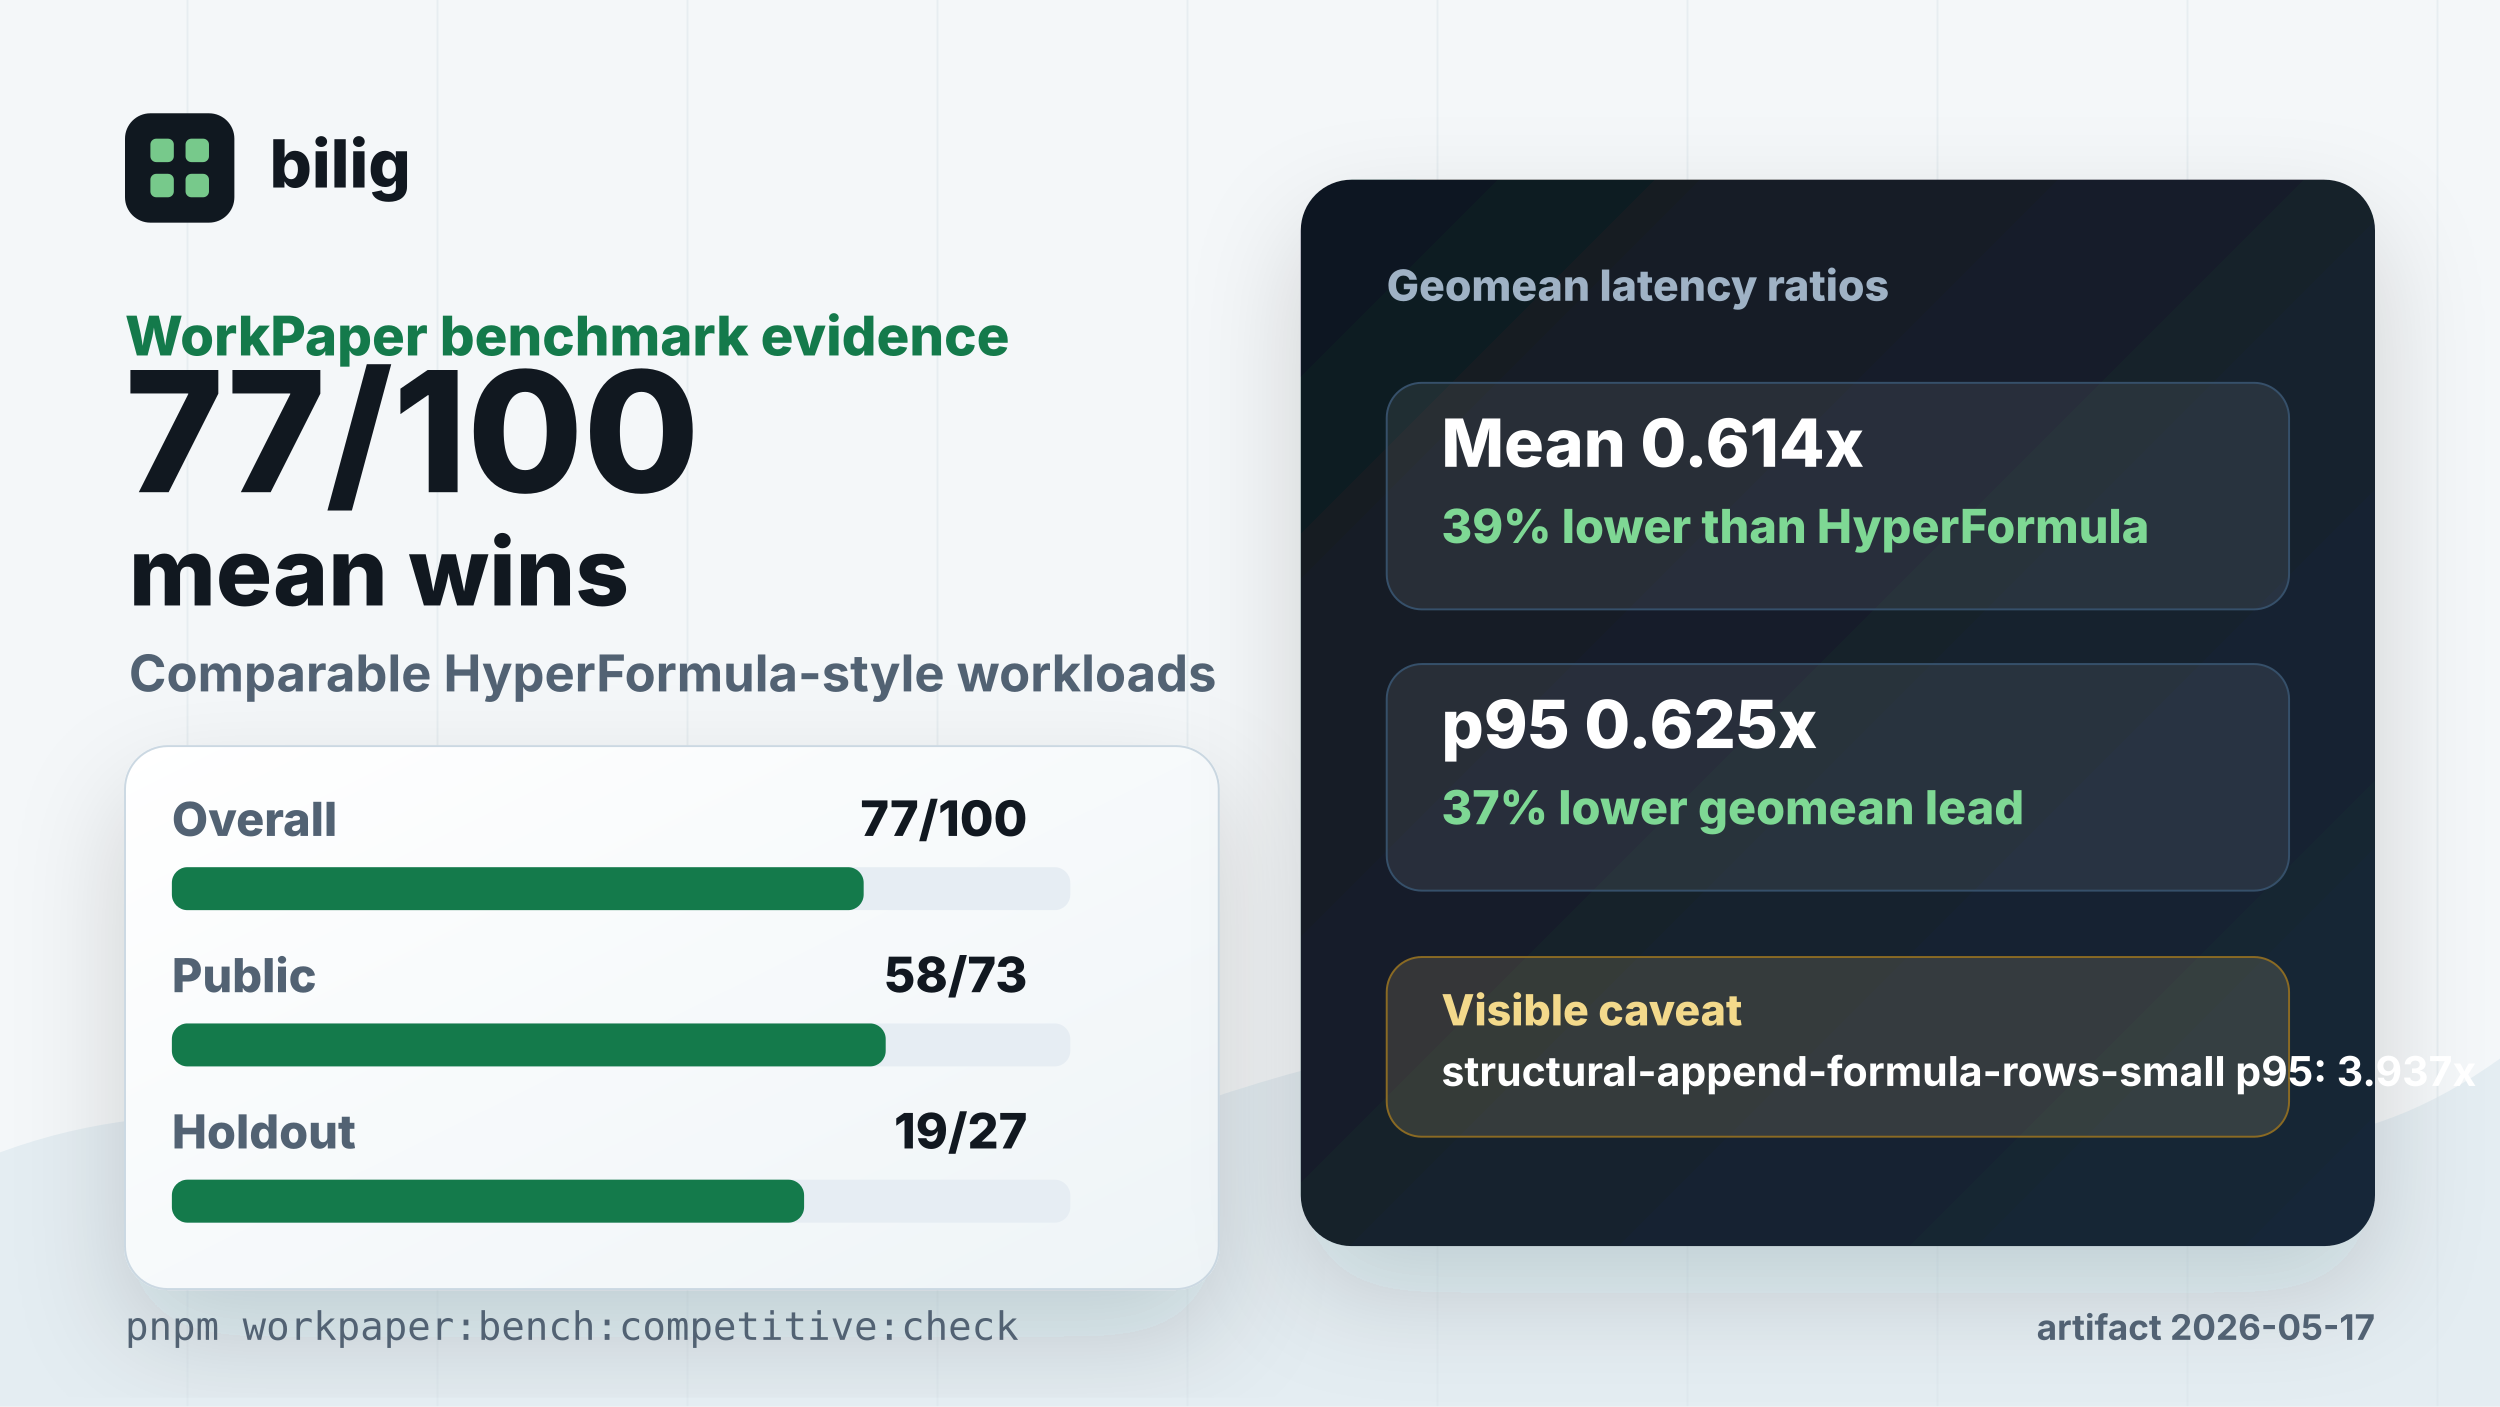
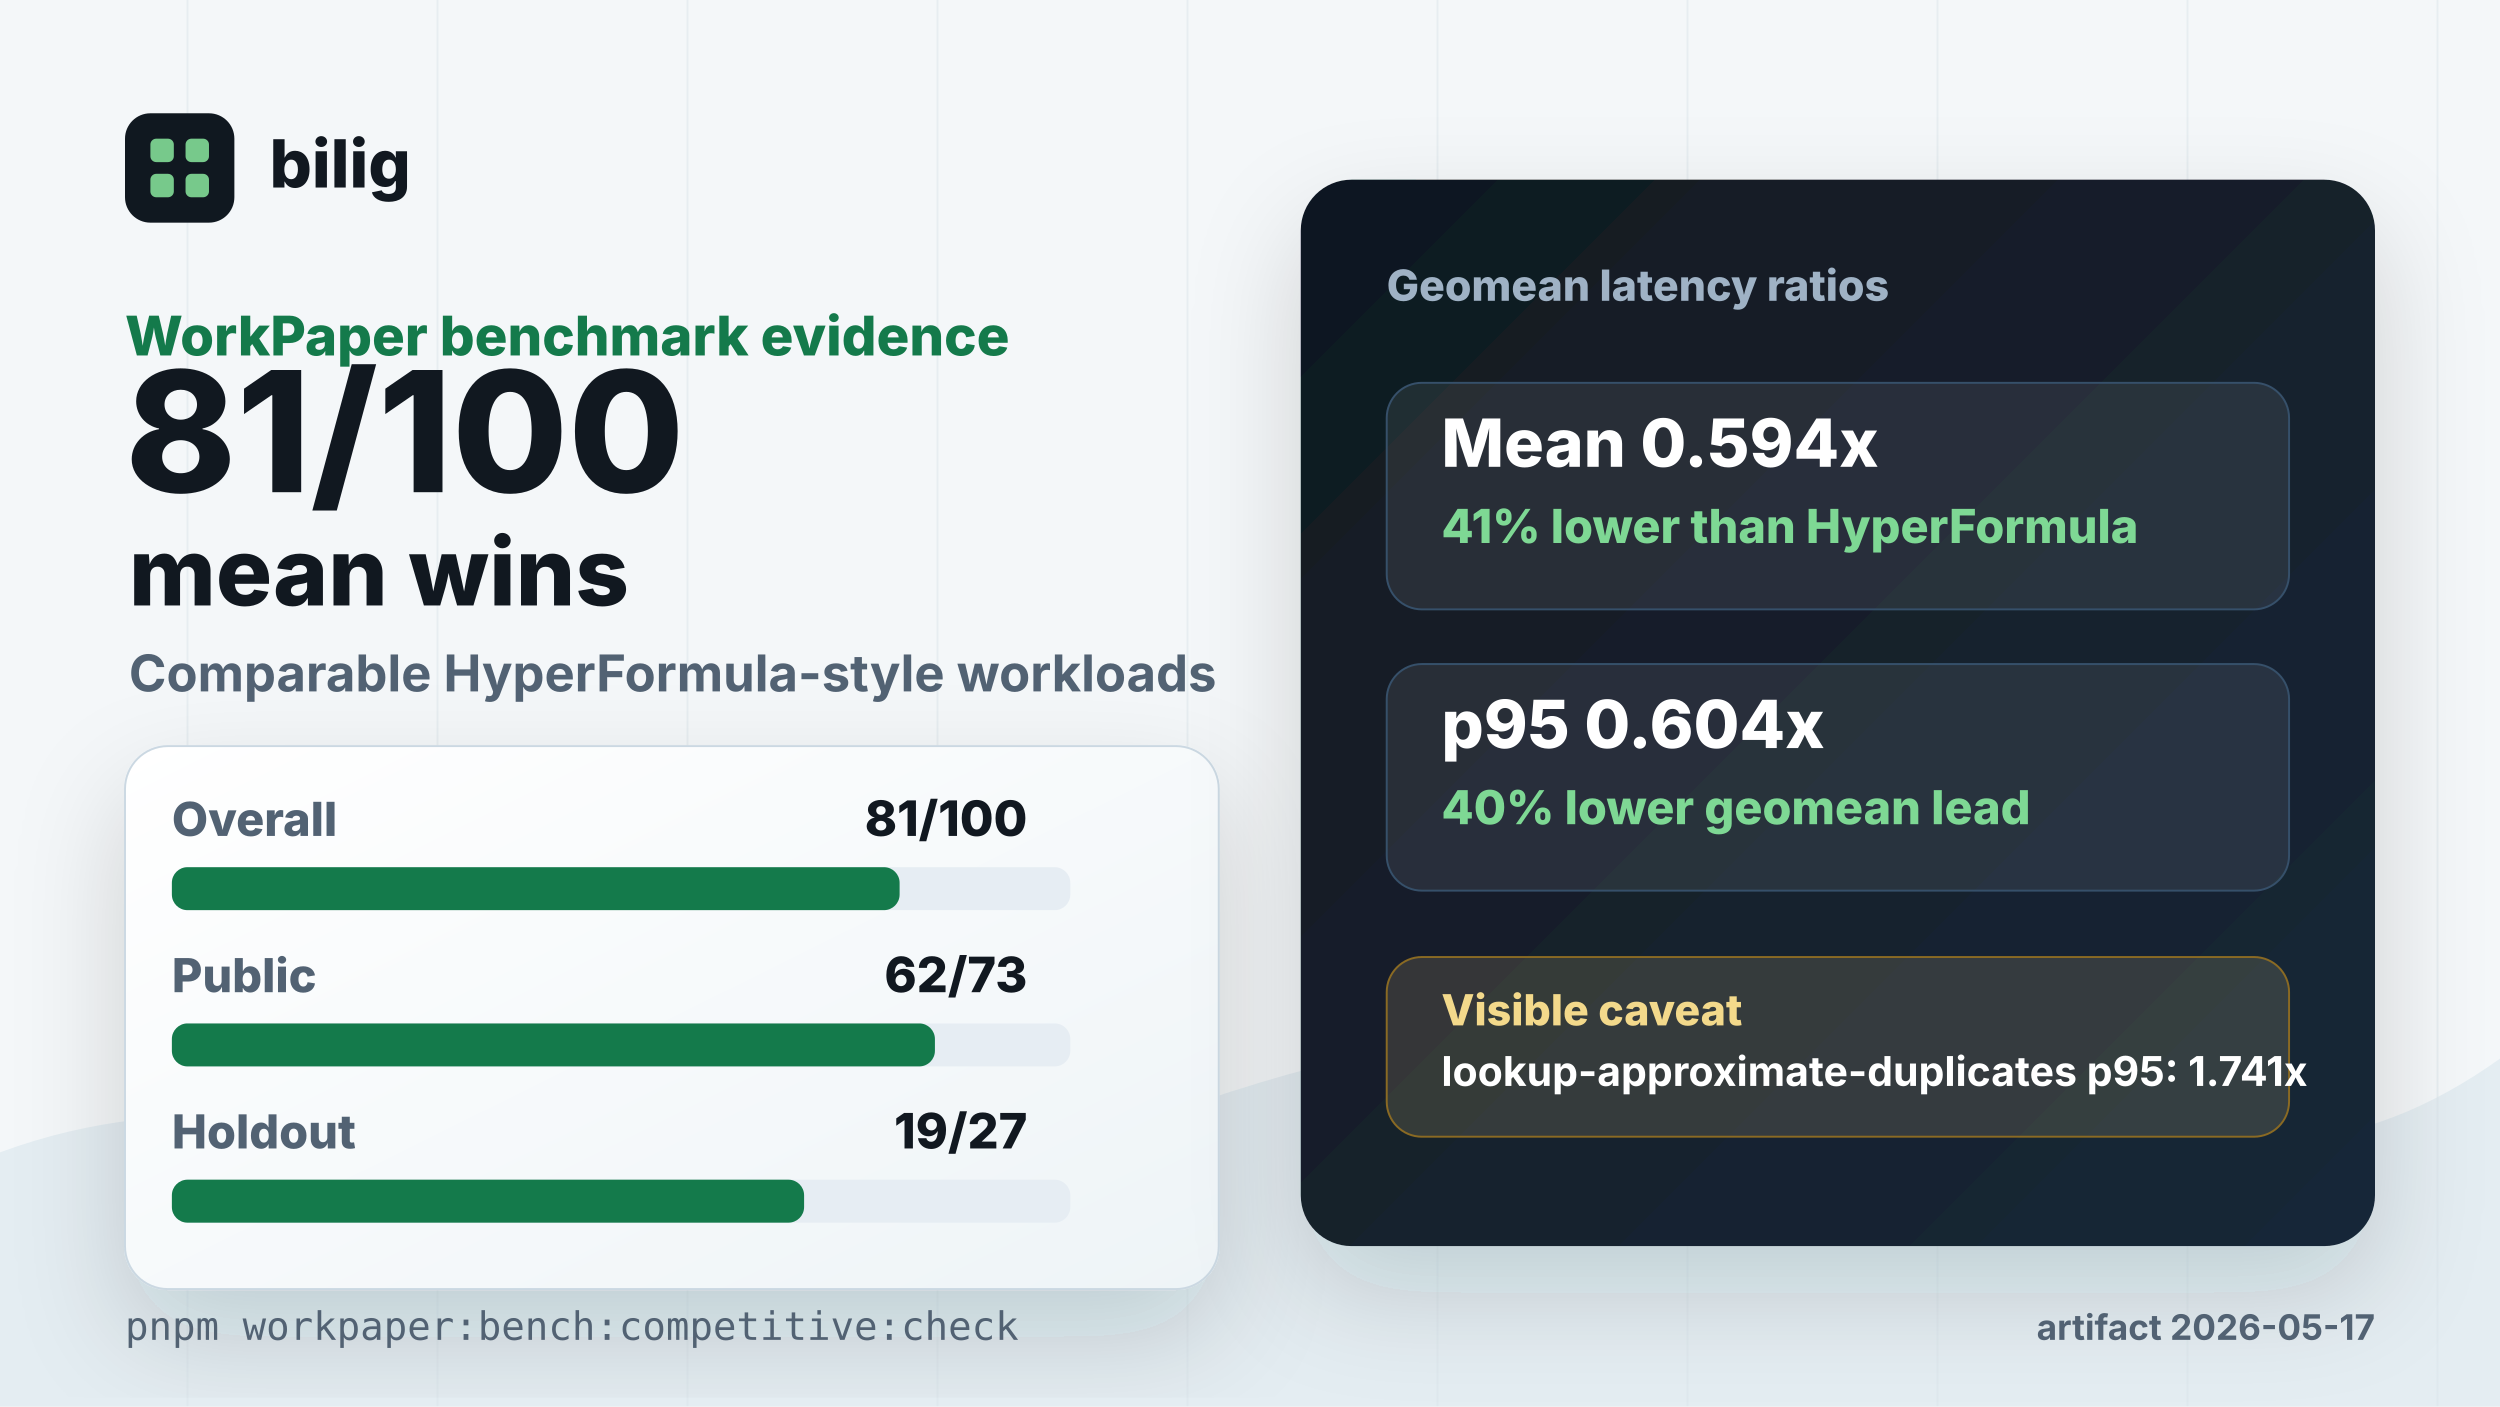
<svg xmlns="http://www.w3.org/2000/svg" width="1280" height="720" viewBox="0 0 1280 720">
  <defs>
    <linearGradient id="panel" x1="0" x2="1" y1="0" y2="1">
      <stop offset="0" stop-color="#ffffff" />
      <stop offset="1" stop-color="#eef4f7" />
    </linearGradient>
    <linearGradient id="dark" x1="0" x2="1" y1="0" y2="1">
      <stop offset="0" stop-color="#101820" />
      <stop offset="1" stop-color="#192838" />
    </linearGradient>
    <filter id="shadow" x="-20%" y="-20%" width="140%" height="140%">
      <feDropShadow dx="0" dy="24" stdDeviation="28" flood-color="#102033" flood-opacity="0.16" />
    </filter>
  </defs>
  <rect width="1280" height="720" fill="#f4f7f9" />
  <path d="M0 590 C190 520 340 674 520 600 C700 526 814 502 1000 560 C1135 602 1210 592 1280 542 L1280 720 L0 720 Z" fill="#e4edf2" />
  <g opacity="0.5" stroke="#d9e3ea" stroke-width="1">
    <path d="M96 0 V720" />
    <path d="M224 0 V720" />
    <path d="M352 0 V720" />
    <path d="M480 0 V720" />
    <path d="M608 0 V720" />
    <path d="M736 0 V720" />
    <path d="M864 0 V720" />
    <path d="M992 0 V720" />
    <path d="M1120 0 V720" />
    <path d="M1248 0 V720" />
  </g>
  <g transform="translate(64 58)">
    <rect x="0" y="0" width="56" height="56" rx="13" fill="#101820" />
    <rect x="13" y="13" width="12" height="12" rx="3" fill="#77c98b" />
    <rect x="31" y="13" width="12" height="12" rx="3" fill="#77c98b" />
    <rect x="13" y="31" width="12" height="12" rx="3" fill="#77c98b" />
    <rect x="31" y="31" width="12" height="12" rx="3" fill="#77c98b" />
    <text x="74" y="38" fill="#111820" font-family="Inter, Arial, Helvetica, sans-serif" font-size="34" font-weight="820">bilig</text>
  </g>
  <text x="64" y="182" fill="#147a4b" font-family="Inter, Arial, Helvetica, sans-serif" font-size="28" font-weight="820">WorkPaper benchmark evidence</text>
-   <text x="64" y="252" fill="#111820" font-family="Inter, Arial, Helvetica, sans-serif" font-size="86" font-weight="830" letter-spacing="0">77/100</text>
+   <text x="64" y="252" fill="#111820" font-family="Inter, Arial, Helvetica, sans-serif" font-size="86" font-weight="830" letter-spacing="0">81/100</text>
  <text x="66" y="310" fill="#111820" font-family="Inter, Arial, Helvetica, sans-serif" font-size="48" font-weight="800" letter-spacing="0">mean wins</text>
  <text x="66" y="354" fill="#526273" font-family="Inter, Arial, Helvetica, sans-serif" font-size="26" font-weight="650">Comparable HyperFormula-style workloads</text>
  <g filter="url(#shadow)">
    <rect x="64" y="382" width="560" height="278" rx="22" fill="url(#panel)" stroke="#cbd8e2" />
  </g>
  <g transform="translate(88 428)">
    <text x="0" y="0" fill="#526273" font-family="Inter, Arial, Helvetica, sans-serif" font-size="24" font-weight="760">Overall</text>
-     <text x="438" y="0" text-anchor="end" fill="#111820" font-family="Inter, Arial, Helvetica, sans-serif" font-size="25" font-weight="820">77/100</text>
+     <text x="438" y="0" text-anchor="end" fill="#111820" font-family="Inter, Arial, Helvetica, sans-serif" font-size="25" font-weight="820">81/100</text>
    <rect x="0" y="16" width="460" height="22" rx="8" fill="#e6edf3" />
-     <rect x="0" y="16" width="354.20" height="22" rx="8" fill="#147a4b" />
+     <rect x="0" y="16" width="372.60" height="22" rx="8" fill="#147a4b" />
  </g>
  <g transform="translate(88 508)">
    <text x="0" y="0" fill="#526273" font-family="Inter, Arial, Helvetica, sans-serif" font-size="24" font-weight="760">Public</text>
-     <text x="438" y="0" text-anchor="end" fill="#111820" font-family="Inter, Arial, Helvetica, sans-serif" font-size="25" font-weight="820">58/73</text>
+     <text x="438" y="0" text-anchor="end" fill="#111820" font-family="Inter, Arial, Helvetica, sans-serif" font-size="25" font-weight="820">62/73</text>
    <rect x="0" y="16" width="460" height="22" rx="8" fill="#e6edf3" />
-     <rect x="0" y="16" width="365.48" height="22" rx="8" fill="#147a4b" />
+     <rect x="0" y="16" width="390.68" height="22" rx="8" fill="#147a4b" />
  </g>
  <g transform="translate(88 588)">
    <text x="0" y="0" fill="#526273" font-family="Inter, Arial, Helvetica, sans-serif" font-size="24" font-weight="760">Holdout</text>
    <text x="438" y="0" text-anchor="end" fill="#111820" font-family="Inter, Arial, Helvetica, sans-serif" font-size="25" font-weight="820">19/27</text>
    <rect x="0" y="16" width="460" height="22" rx="8" fill="#e6edf3" />
    <rect x="0" y="16" width="323.70" height="22" rx="8" fill="#147a4b" />
  </g>
  <g filter="url(#shadow)">
    <rect x="666" y="92" width="550" height="546" rx="26" fill="url(#dark)" />
  </g>
  <text x="710" y="154" fill="#9fb2c5" font-family="Inter, Arial, Helvetica, sans-serif" font-size="22" font-weight="760">Geomean latency ratios</text>
  <g transform="translate(710 196)">
    <rect x="0" y="0" width="462" height="116" rx="18" fill="#ffffff" fill-opacity="0.08" stroke="#36506a" />
-     <text x="28" y="43" fill="#ffffff" font-family="Inter, Arial, Helvetica, sans-serif" font-size="34" font-weight="840">Mean 0.614x</text>
-     <text x="28" y="82" fill="#7ed894" font-family="Inter, Arial, Helvetica, sans-serif" font-size="24" font-weight="780">39% lower than HyperFormula</text>
+     <text x="28" y="43" fill="#ffffff" font-family="Inter, Arial, Helvetica, sans-serif" font-size="34" font-weight="840">Mean 0.594x</text>
+     <text x="28" y="82" fill="#7ed894" font-family="Inter, Arial, Helvetica, sans-serif" font-size="24" font-weight="780">41% lower than HyperFormula</text>
  </g>
  <g transform="translate(710 340)">
    <rect x="0" y="0" width="462" height="116" rx="18" fill="#ffffff" fill-opacity="0.08" stroke="#36506a" />
-     <text x="28" y="43" fill="#ffffff" font-family="Inter, Arial, Helvetica, sans-serif" font-size="34" font-weight="840">p95 0.625x</text>
-     <text x="28" y="82" fill="#7ed894" font-family="Inter, Arial, Helvetica, sans-serif" font-size="24" font-weight="780">37% lower geomean lead</text>
+     <text x="28" y="43" fill="#ffffff" font-family="Inter, Arial, Helvetica, sans-serif" font-size="34" font-weight="840">p95 0.604x</text>
+     <text x="28" y="82" fill="#7ed894" font-family="Inter, Arial, Helvetica, sans-serif" font-size="24" font-weight="780">40% lower geomean lead</text>
  </g>
  <g transform="translate(710 490)">
    <rect x="0" y="0" width="462" height="92" rx="18" fill="#f4d991" fill-opacity="0.14" stroke="#8a6a23" />
    <text x="28" y="35" fill="#f3d98b" font-family="Inter, Arial, Helvetica, sans-serif" font-size="22" font-weight="820">Visible caveat</text>
-     <text x="28" y="66" fill="#ffffff" font-family="Inter, Arial, Helvetica, sans-serif" font-size="21" font-weight="650">structural-append-formula-rows-small p95: 3.937x</text>
+     <text x="28" y="66" fill="#ffffff" font-family="Inter, Arial, Helvetica, sans-serif" font-size="21" font-weight="650">lookup-approximate-duplicates p95: 1.741x</text>
  </g>
  <text x="64" y="686" fill="#526273" font-family="SFMono-Regular, Menlo, Consolas, monospace" font-size="20">pnpm workpaper:bench:competitive:check</text>
  <text x="1216" y="686" text-anchor="end" fill="#526273" font-family="Inter, Arial, Helvetica, sans-serif" font-size="18" font-weight="650">artifact 2026-05-17</text>
</svg>
